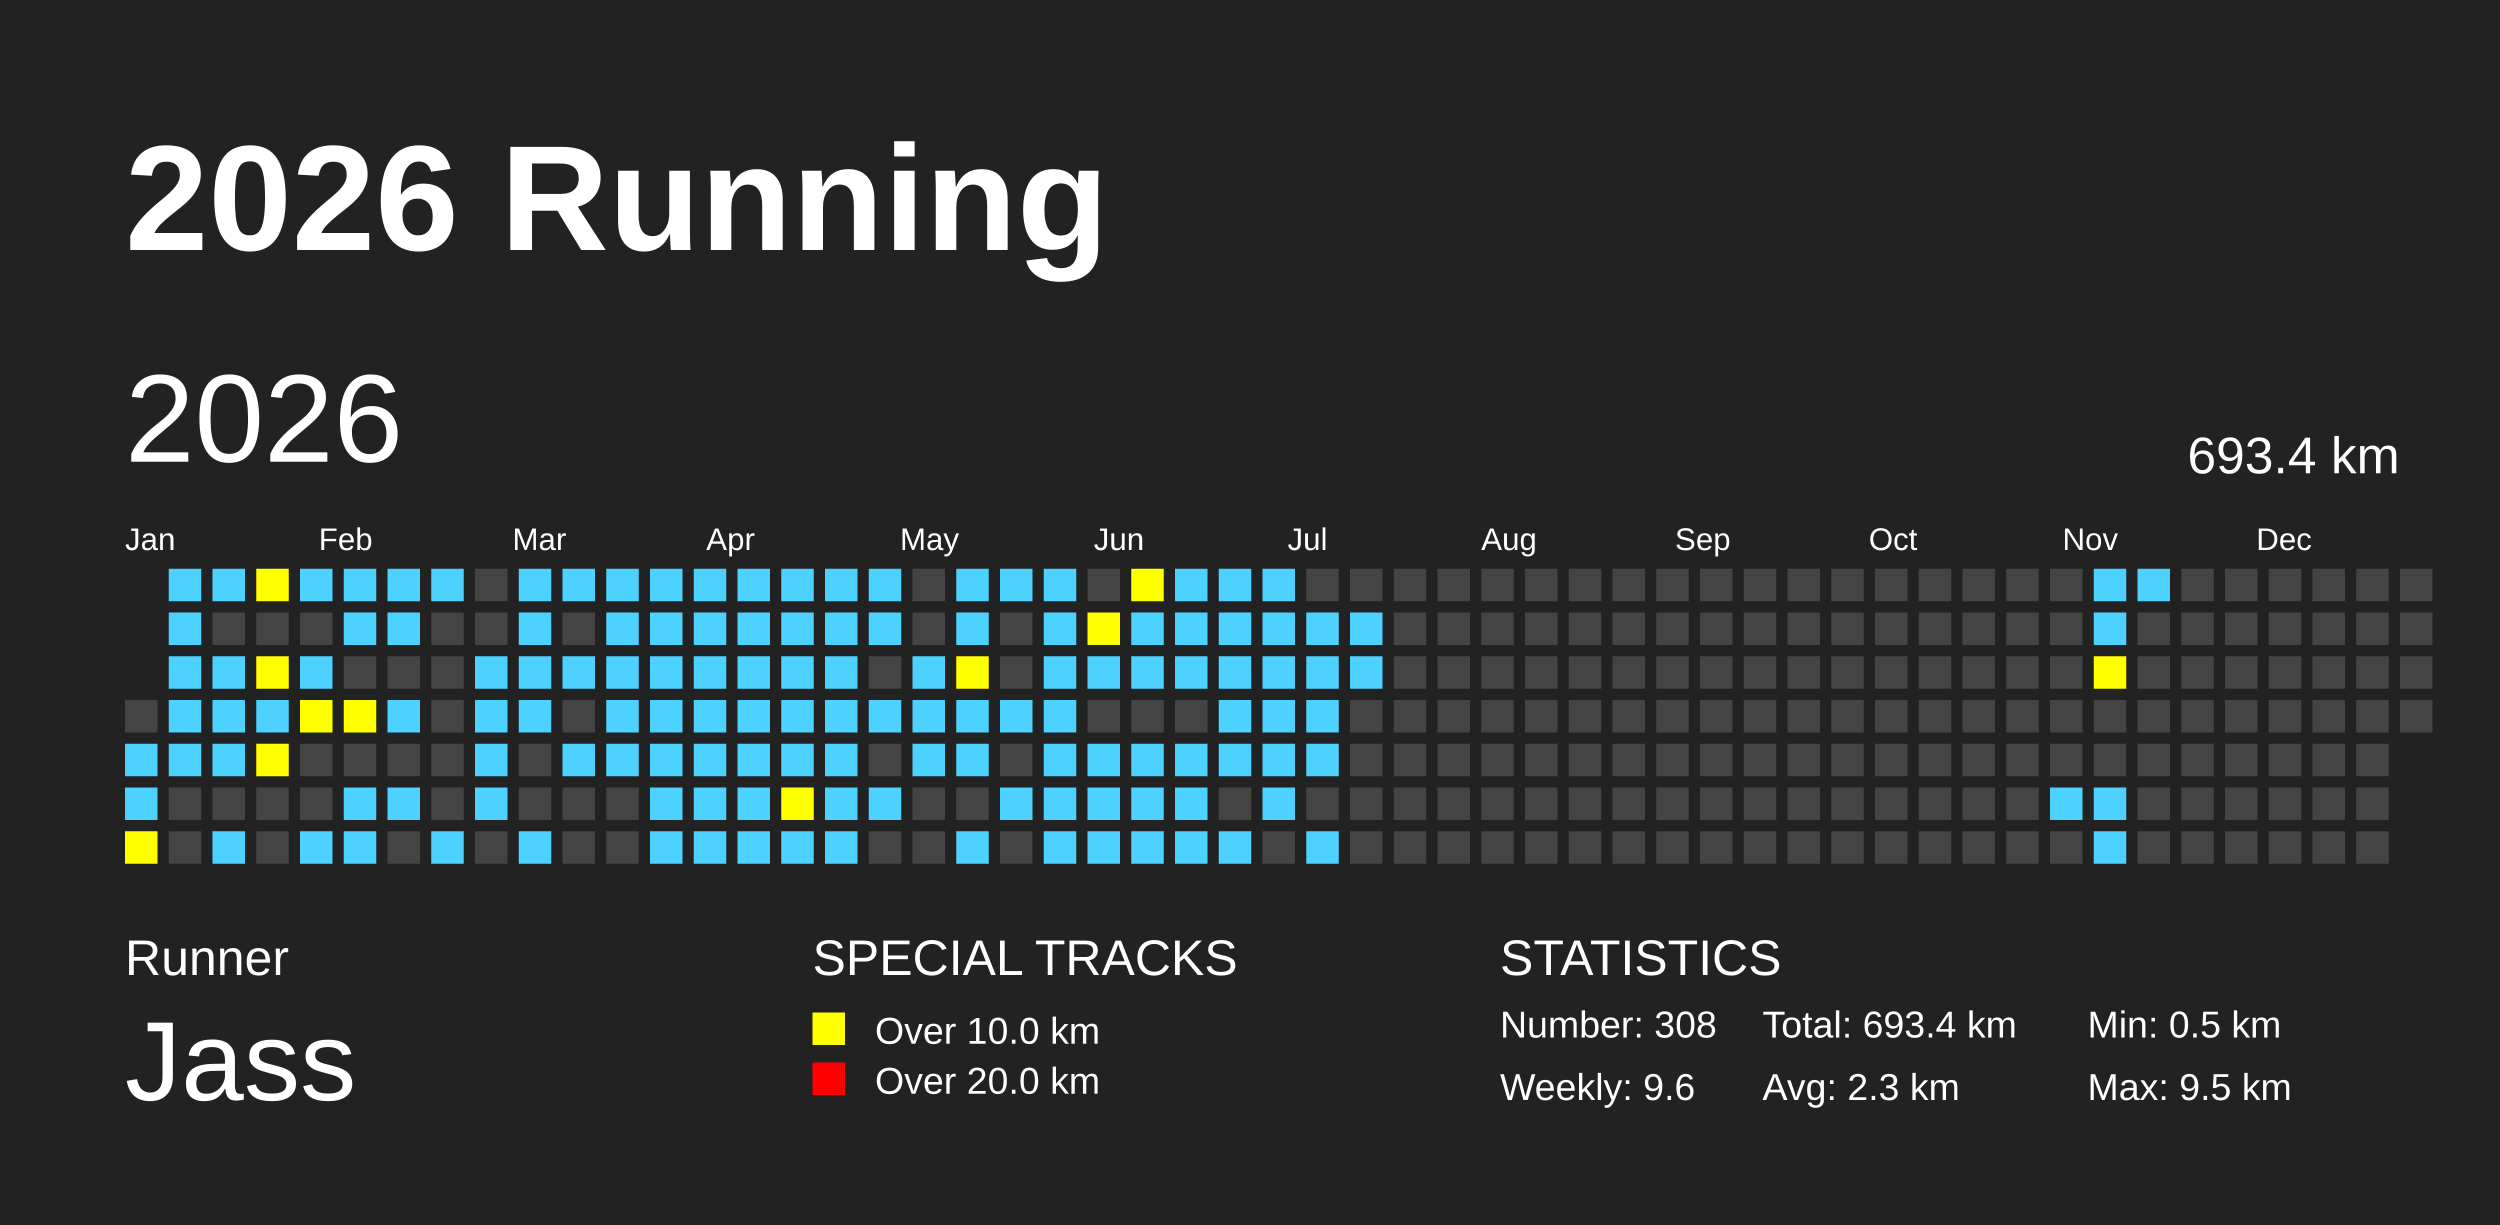
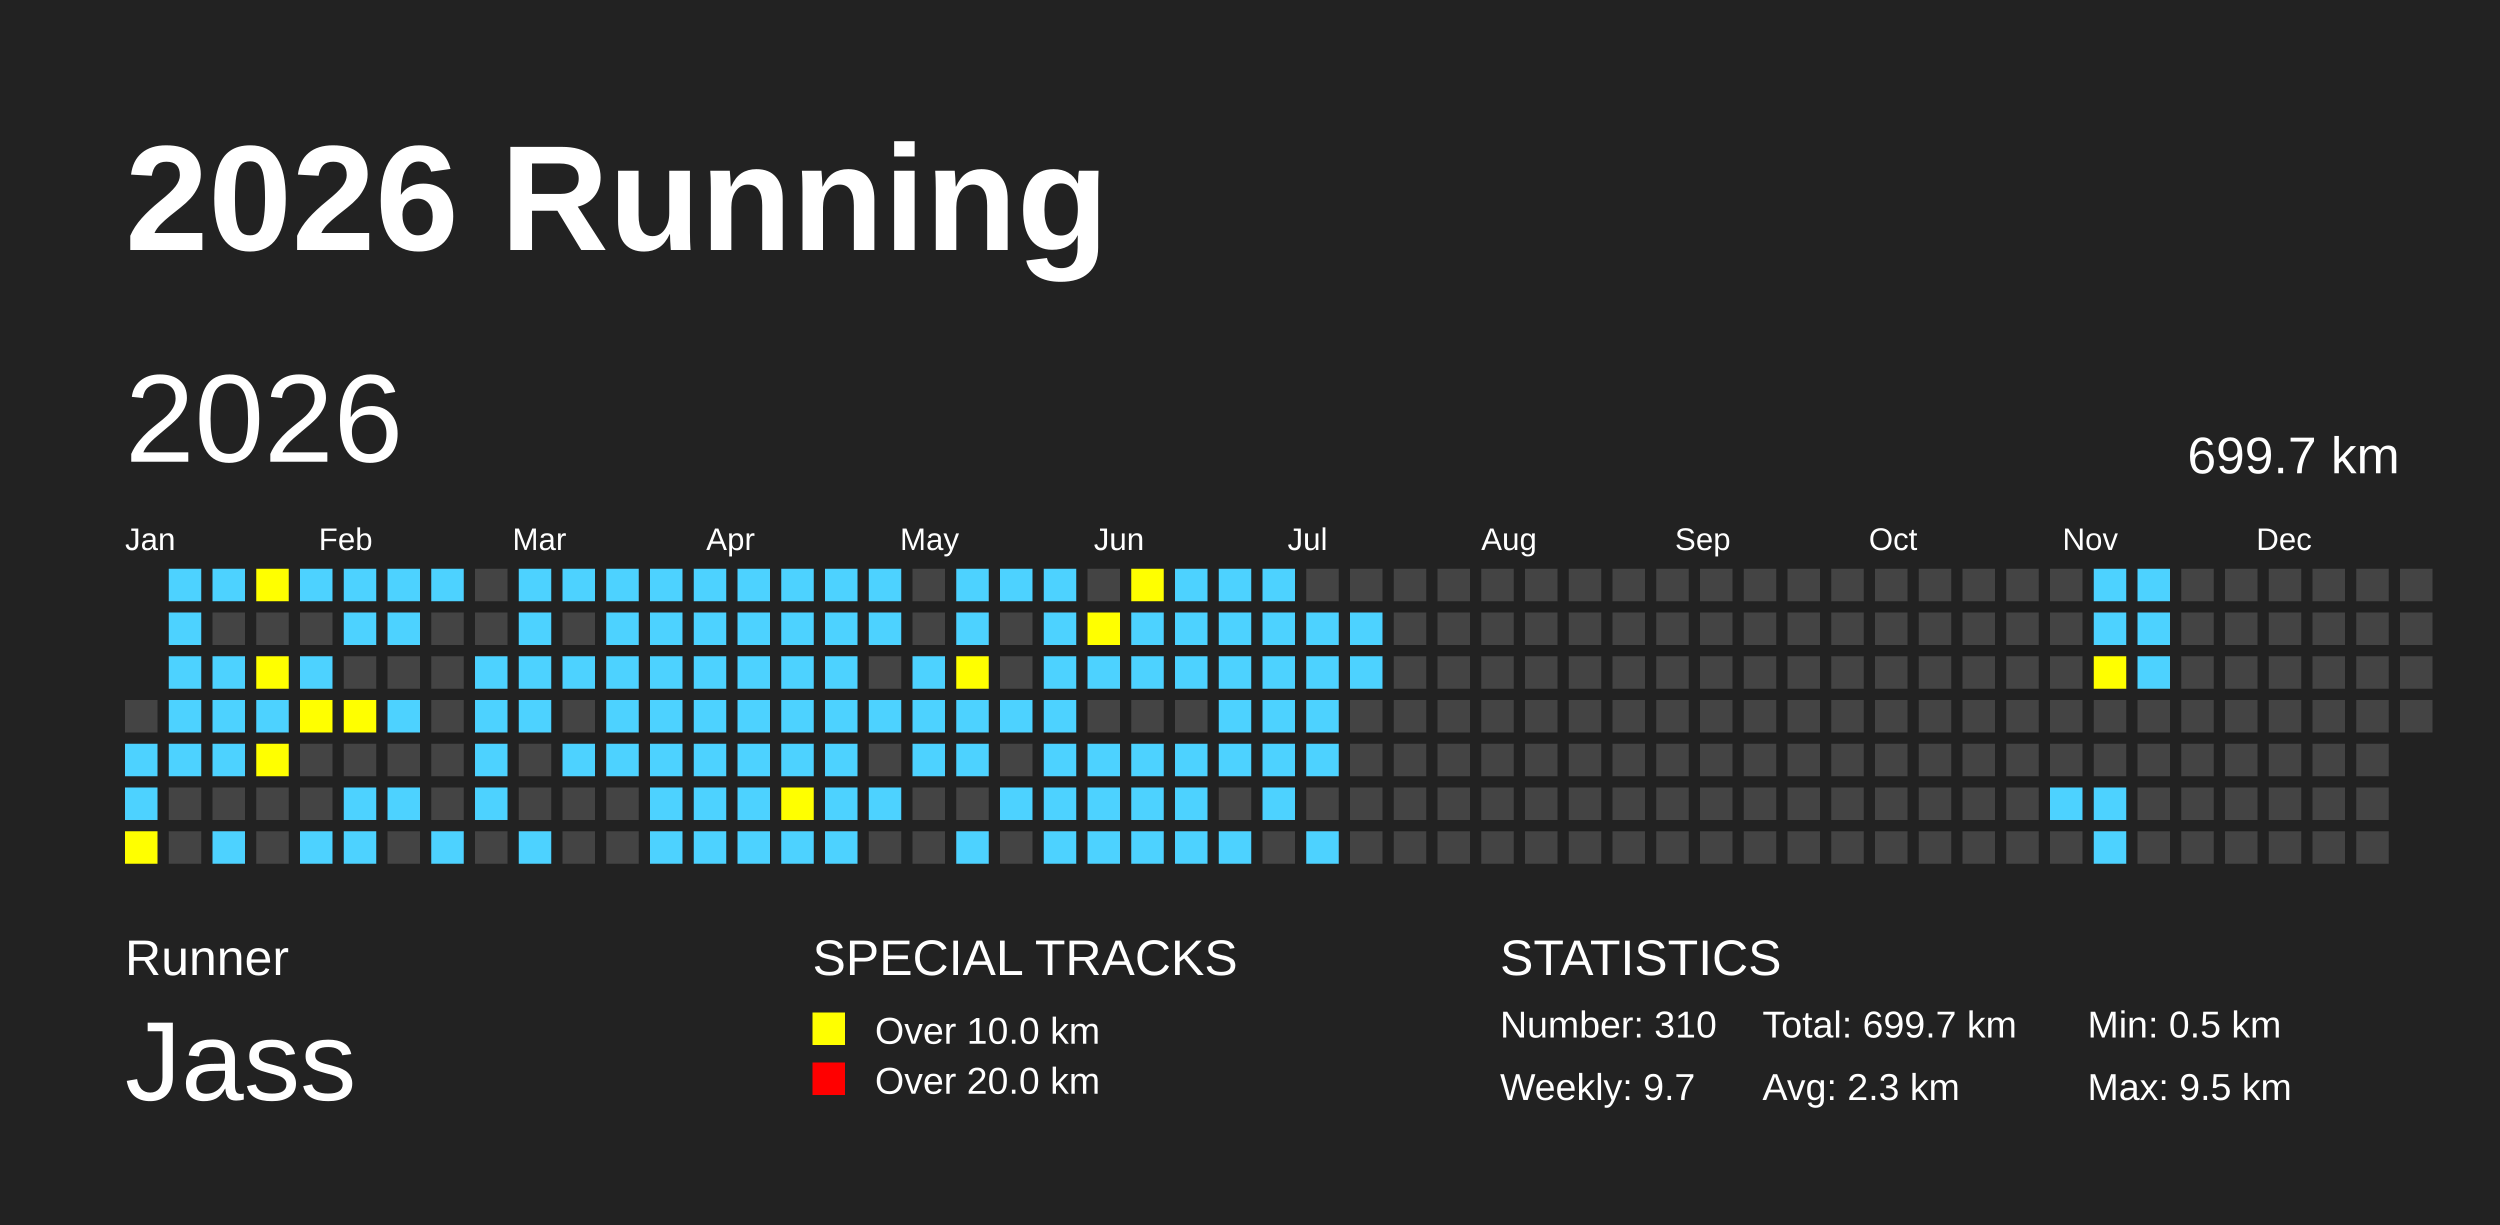
<svg xmlns="http://www.w3.org/2000/svg" baseProfile="full" height="98mm" version="1.1" viewBox="0,0,200,98" width="200mm">
  <defs />
  <rect fill="#222222" height="98" width="200" x="0" y="0" />
  <text fill="#FFFFFF" style="font-size:12px; font-family:Arial; font-weight:bold;" x="10" y="20">2026 Running</text>
  <text fill="#FFFFFF" style="font-size:4px; font-family:Arial" x="10" y="78">Runner</text>
  <text fill="#FFFFFF" style="font-size:9px; font-family:Arial" x="10" y="88">Jass</text>
  <text fill="#FFFFFF" style="font-size:4px; font-family:Arial" x="65" y="78">SPECIAL TRACKS</text>
  <rect fill="yellow" height="2.6" width="2.6" x="65" y="81" />
  <text fill="#FFFFFF" style="font-size:3px; font-family:Arial" x="70" y="83.5">Over 10.0 km</text>
  <rect fill="red" height="2.6" width="2.6" x="65" y="85" />
  <text fill="#FFFFFF" style="font-size:3px; font-family:Arial" x="70" y="87.5">Over 20.0 km</text>
  <text fill="#FFFFFF" style="font-size:4px; font-family:Arial" x="120" y="78">STATISTICS</text>
-   <text fill="#FFFFFF" style="font-size:3px; font-family:Arial" x="120" y="83">Number: 308</text>
-   <text fill="#FFFFFF" style="font-size:3px; font-family:Arial" x="120" y="88">Weekly: 9.6</text>
-   <text fill="#FFFFFF" style="font-size:3px; font-family:Arial" x="141" y="83">Total: 693.4 km</text>
+   <text fill="#FFFFFF" style="font-size:3px; font-family:Arial" x="120" y="83">Number: 310</text>
+   <text fill="#FFFFFF" style="font-size:3px; font-family:Arial" x="120" y="88">Weekly: 9.7</text>
+   <text fill="#FFFFFF" style="font-size:3px; font-family:Arial" x="141" y="83">Total: 699.7 km</text>
  <text fill="#FFFFFF" style="font-size:3px; font-family:Arial" x="141" y="88">Avg: 2.3 km</text>
  <text fill="#FFFFFF" style="font-size:3px; font-family:Arial" x="167" y="83">Min: 0.5 km</text>
  <text fill="#FFFFFF" style="font-size:3px; font-family:Arial" x="167" y="88">Max: 9.5 km</text>
  <text dominant-baseline="hanging" fill="#FFFFFF" style="font-size:10.0px; font-family:Arial;" x="10" y="30">2026</text>
-   <text dominant-baseline="hanging" fill="#FFFFFF" style="font-size:4.125px; font-family:Arial;" x="175" y="35">693.4 km</text>
+   <text dominant-baseline="hanging" fill="#FFFFFF" style="font-size:4.125px; font-family:Arial;" x="175" y="35">699.7 km</text>
  <text fill="#FFFFFF" style="font-size:2.5px; font-family:Arial" x="10.0" y="44">Jan</text>
  <text fill="#FFFFFF" style="font-size:2.5px; font-family:Arial" x="25.5" y="44">Feb</text>
  <text fill="#FFFFFF" style="font-size:2.5px; font-family:Arial" x="41.0" y="44">Mar</text>
  <text fill="#FFFFFF" style="font-size:2.5px; font-family:Arial" x="56.5" y="44">Apr</text>
  <text fill="#FFFFFF" style="font-size:2.5px; font-family:Arial" x="72.0" y="44">May</text>
  <text fill="#FFFFFF" style="font-size:2.5px; font-family:Arial" x="87.5" y="44">Jun</text>
  <text fill="#FFFFFF" style="font-size:2.5px; font-family:Arial" x="103.0" y="44">Jul</text>
  <text fill="#FFFFFF" style="font-size:2.5px; font-family:Arial" x="118.5" y="44">Aug</text>
  <text fill="#FFFFFF" style="font-size:2.5px; font-family:Arial" x="134.0" y="44">Sep</text>
  <text fill="#FFFFFF" style="font-size:2.5px; font-family:Arial" x="149.5" y="44">Oct</text>
  <text fill="#FFFFFF" style="font-size:2.5px; font-family:Arial" x="165.0" y="44">Nov</text>
  <text fill="#FFFFFF" style="font-size:2.5px; font-family:Arial" x="180.5" y="44">Dec</text>
  <rect fill="#444444" height="2.6" width="2.6" x="10.0" y="56.0" />
  <rect fill="#4DD2FF" height="2.6" width="2.6" x="10.0" y="59.5" />
  <rect fill="#4DD2FF" height="2.6" width="2.6" x="10.0" y="63.0" />
  <rect fill="yellow" height="2.6" width="2.6" x="10.0" y="66.5" />
  <rect fill="#4DD2FF" height="2.6" width="2.6" x="13.5" y="45.5" />
  <rect fill="#4DD2FF" height="2.6" width="2.6" x="13.5" y="49.0" />
  <rect fill="#4DD2FF" height="2.6" width="2.6" x="13.5" y="52.5" />
  <rect fill="#4DD2FF" height="2.6" width="2.6" x="13.5" y="56.0" />
  <rect fill="#4DD2FF" height="2.6" width="2.6" x="13.5" y="59.5" />
  <rect fill="#444444" height="2.6" width="2.6" x="13.5" y="63.0" />
  <rect fill="#444444" height="2.6" width="2.6" x="13.5" y="66.5" />
  <rect fill="#4DD2FF" height="2.6" width="2.6" x="17.0" y="45.5" />
  <rect fill="#444444" height="2.6" width="2.6" x="17.0" y="49.0" />
  <rect fill="#4DD2FF" height="2.6" width="2.6" x="17.0" y="52.5" />
  <rect fill="#4DD2FF" height="2.6" width="2.6" x="17.0" y="56.0" />
  <rect fill="#4DD2FF" height="2.6" width="2.6" x="17.0" y="59.5" />
  <rect fill="#444444" height="2.6" width="2.6" x="17.0" y="63.0" />
  <rect fill="#4DD2FF" height="2.6" width="2.6" x="17.0" y="66.5" />
  <rect fill="yellow" height="2.6" width="2.6" x="20.5" y="45.5" />
  <rect fill="#444444" height="2.6" width="2.6" x="20.5" y="49.0" />
  <rect fill="yellow" height="2.6" width="2.6" x="20.5" y="52.5" />
  <rect fill="#4DD2FF" height="2.6" width="2.6" x="20.5" y="56.0" />
  <rect fill="yellow" height="2.6" width="2.6" x="20.5" y="59.5" />
  <rect fill="#444444" height="2.6" width="2.6" x="20.5" y="63.0" />
  <rect fill="#444444" height="2.6" width="2.6" x="20.5" y="66.5" />
  <rect fill="#4DD2FF" height="2.6" width="2.6" x="24.0" y="45.5" />
  <rect fill="#444444" height="2.6" width="2.6" x="24.0" y="49.0" />
  <rect fill="#4DD2FF" height="2.6" width="2.6" x="24.0" y="52.5" />
  <rect fill="yellow" height="2.6" width="2.6" x="24.0" y="56.0" />
  <rect fill="#444444" height="2.6" width="2.6" x="24.0" y="59.5" />
  <rect fill="#444444" height="2.6" width="2.6" x="24.0" y="63.0" />
  <rect fill="#4DD2FF" height="2.6" width="2.6" x="24.0" y="66.5" />
  <rect fill="#4DD2FF" height="2.6" width="2.6" x="27.5" y="45.5" />
  <rect fill="#4DD2FF" height="2.6" width="2.6" x="27.5" y="49.0" />
  <rect fill="#444444" height="2.6" width="2.6" x="27.5" y="52.5" />
  <rect fill="yellow" height="2.6" width="2.6" x="27.5" y="56.0" />
  <rect fill="#444444" height="2.6" width="2.6" x="27.5" y="59.5" />
  <rect fill="#4DD2FF" height="2.6" width="2.6" x="27.5" y="63.0" />
  <rect fill="#4DD2FF" height="2.6" width="2.6" x="27.5" y="66.5" />
  <rect fill="#4DD2FF" height="2.6" width="2.6" x="31.0" y="45.5" />
  <rect fill="#4DD2FF" height="2.6" width="2.6" x="31.0" y="49.0" />
  <rect fill="#444444" height="2.6" width="2.6" x="31.0" y="52.5" />
  <rect fill="#4DD2FF" height="2.6" width="2.6" x="31.0" y="56.0" />
  <rect fill="#444444" height="2.6" width="2.6" x="31.0" y="59.5" />
  <rect fill="#4DD2FF" height="2.6" width="2.6" x="31.0" y="63.0" />
  <rect fill="#444444" height="2.6" width="2.6" x="31.0" y="66.5" />
  <rect fill="#4DD2FF" height="2.6" width="2.6" x="34.5" y="45.5" />
  <rect fill="#444444" height="2.6" width="2.6" x="34.5" y="49.0" />
  <rect fill="#444444" height="2.6" width="2.6" x="34.5" y="52.5" />
  <rect fill="#444444" height="2.6" width="2.6" x="34.5" y="56.0" />
  <rect fill="#444444" height="2.6" width="2.6" x="34.5" y="59.5" />
  <rect fill="#444444" height="2.6" width="2.6" x="34.5" y="63.0" />
  <rect fill="#4DD2FF" height="2.6" width="2.6" x="34.5" y="66.5" />
  <rect fill="#444444" height="2.6" width="2.6" x="38.0" y="45.5" />
  <rect fill="#444444" height="2.6" width="2.6" x="38.0" y="49.0" />
  <rect fill="#4DD2FF" height="2.6" width="2.6" x="38.0" y="52.5" />
  <rect fill="#4DD2FF" height="2.6" width="2.6" x="38.0" y="56.0" />
  <rect fill="#4DD2FF" height="2.6" width="2.6" x="38.0" y="59.5" />
  <rect fill="#4DD2FF" height="2.6" width="2.6" x="38.0" y="63.0" />
  <rect fill="#444444" height="2.6" width="2.6" x="38.0" y="66.5" />
  <rect fill="#4DD2FF" height="2.6" width="2.6" x="41.5" y="45.5" />
  <rect fill="#4DD2FF" height="2.6" width="2.6" x="41.5" y="49.0" />
  <rect fill="#4DD2FF" height="2.6" width="2.6" x="41.5" y="52.5" />
  <rect fill="#4DD2FF" height="2.6" width="2.6" x="41.5" y="56.0" />
  <rect fill="#444444" height="2.6" width="2.6" x="41.5" y="59.5" />
  <rect fill="#444444" height="2.6" width="2.6" x="41.5" y="63.0" />
  <rect fill="#4DD2FF" height="2.6" width="2.6" x="41.5" y="66.5" />
  <rect fill="#4DD2FF" height="2.6" width="2.6" x="45.0" y="45.5" />
  <rect fill="#444444" height="2.6" width="2.6" x="45.0" y="49.0" />
  <rect fill="#4DD2FF" height="2.6" width="2.6" x="45.0" y="52.5" />
  <rect fill="#444444" height="2.6" width="2.6" x="45.0" y="56.0" />
  <rect fill="#4DD2FF" height="2.6" width="2.6" x="45.0" y="59.5" />
  <rect fill="#444444" height="2.6" width="2.6" x="45.0" y="63.0" />
  <rect fill="#444444" height="2.6" width="2.6" x="45.0" y="66.5" />
  <rect fill="#4DD2FF" height="2.6" width="2.6" x="48.5" y="45.5" />
  <rect fill="#4DD2FF" height="2.6" width="2.6" x="48.5" y="49.0" />
  <rect fill="#4DD2FF" height="2.6" width="2.6" x="48.5" y="52.5" />
  <rect fill="#4DD2FF" height="2.6" width="2.6" x="48.5" y="56.0" />
  <rect fill="#4DD2FF" height="2.6" width="2.6" x="48.5" y="59.5" />
  <rect fill="#444444" height="2.6" width="2.6" x="48.5" y="63.0" />
  <rect fill="#444444" height="2.6" width="2.6" x="48.5" y="66.5" />
  <rect fill="#4DD2FF" height="2.6" width="2.6" x="52.0" y="45.5" />
  <rect fill="#4DD2FF" height="2.6" width="2.6" x="52.0" y="49.0" />
  <rect fill="#4DD2FF" height="2.6" width="2.6" x="52.0" y="52.5" />
  <rect fill="#4DD2FF" height="2.6" width="2.6" x="52.0" y="56.0" />
  <rect fill="#4DD2FF" height="2.6" width="2.6" x="52.0" y="59.5" />
  <rect fill="#4DD2FF" height="2.6" width="2.6" x="52.0" y="63.0" />
  <rect fill="#4DD2FF" height="2.6" width="2.6" x="52.0" y="66.5" />
  <rect fill="#4DD2FF" height="2.6" width="2.6" x="55.5" y="45.5" />
  <rect fill="#4DD2FF" height="2.6" width="2.6" x="55.5" y="49.0" />
  <rect fill="#4DD2FF" height="2.6" width="2.6" x="55.5" y="52.5" />
  <rect fill="#4DD2FF" height="2.6" width="2.6" x="55.5" y="56.0" />
  <rect fill="#4DD2FF" height="2.6" width="2.6" x="55.5" y="59.5" />
  <rect fill="#4DD2FF" height="2.6" width="2.6" x="55.5" y="63.0" />
  <rect fill="#4DD2FF" height="2.6" width="2.6" x="55.5" y="66.5" />
  <rect fill="#4DD2FF" height="2.6" width="2.6" x="59.0" y="45.5" />
  <rect fill="#4DD2FF" height="2.6" width="2.6" x="59.0" y="49.0" />
  <rect fill="#4DD2FF" height="2.6" width="2.6" x="59.0" y="52.5" />
  <rect fill="#4DD2FF" height="2.6" width="2.6" x="59.0" y="56.0" />
  <rect fill="#4DD2FF" height="2.6" width="2.6" x="59.0" y="59.5" />
  <rect fill="#4DD2FF" height="2.6" width="2.6" x="59.0" y="63.0" />
  <rect fill="#4DD2FF" height="2.6" width="2.6" x="59.0" y="66.5" />
  <rect fill="#4DD2FF" height="2.6" width="2.6" x="62.5" y="45.5" />
  <rect fill="#4DD2FF" height="2.6" width="2.6" x="62.5" y="49.0" />
  <rect fill="#4DD2FF" height="2.6" width="2.6" x="62.5" y="52.5" />
  <rect fill="#4DD2FF" height="2.6" width="2.6" x="62.5" y="56.0" />
  <rect fill="#4DD2FF" height="2.6" width="2.6" x="62.5" y="59.5" />
  <rect fill="yellow" height="2.6" width="2.6" x="62.5" y="63.0" />
  <rect fill="#4DD2FF" height="2.6" width="2.6" x="62.5" y="66.5" />
  <rect fill="#4DD2FF" height="2.6" width="2.6" x="66.0" y="45.5" />
  <rect fill="#4DD2FF" height="2.6" width="2.6" x="66.0" y="49.0" />
  <rect fill="#4DD2FF" height="2.6" width="2.6" x="66.0" y="52.5" />
  <rect fill="#4DD2FF" height="2.6" width="2.6" x="66.0" y="56.0" />
  <rect fill="#4DD2FF" height="2.6" width="2.6" x="66.0" y="59.5" />
  <rect fill="#4DD2FF" height="2.6" width="2.6" x="66.0" y="63.0" />
  <rect fill="#4DD2FF" height="2.6" width="2.6" x="66.0" y="66.5" />
  <rect fill="#4DD2FF" height="2.6" width="2.6" x="69.5" y="45.5" />
  <rect fill="#4DD2FF" height="2.6" width="2.6" x="69.5" y="49.0" />
  <rect fill="#444444" height="2.6" width="2.6" x="69.5" y="52.5" />
  <rect fill="#4DD2FF" height="2.6" width="2.6" x="69.5" y="56.0" />
  <rect fill="#444444" height="2.6" width="2.6" x="69.5" y="59.5" />
  <rect fill="#4DD2FF" height="2.6" width="2.6" x="69.5" y="63.0" />
  <rect fill="#444444" height="2.6" width="2.6" x="69.5" y="66.5" />
  <rect fill="#444444" height="2.6" width="2.6" x="73.0" y="45.5" />
  <rect fill="#444444" height="2.6" width="2.6" x="73.0" y="49.0" />
  <rect fill="#4DD2FF" height="2.6" width="2.6" x="73.0" y="52.5" />
  <rect fill="#4DD2FF" height="2.6" width="2.6" x="73.0" y="56.0" />
  <rect fill="#4DD2FF" height="2.6" width="2.6" x="73.0" y="59.5" />
  <rect fill="#444444" height="2.6" width="2.6" x="73.0" y="63.0" />
  <rect fill="#444444" height="2.6" width="2.6" x="73.0" y="66.5" />
  <rect fill="#4DD2FF" height="2.6" width="2.6" x="76.5" y="45.5" />
  <rect fill="#4DD2FF" height="2.6" width="2.6" x="76.5" y="49.0" />
  <rect fill="yellow" height="2.6" width="2.6" x="76.5" y="52.5" />
  <rect fill="#4DD2FF" height="2.6" width="2.6" x="76.5" y="56.0" />
  <rect fill="#4DD2FF" height="2.6" width="2.6" x="76.5" y="59.5" />
  <rect fill="#444444" height="2.6" width="2.6" x="76.5" y="63.0" />
  <rect fill="#4DD2FF" height="2.6" width="2.6" x="76.5" y="66.5" />
  <rect fill="#4DD2FF" height="2.6" width="2.6" x="80.0" y="45.5" />
  <rect fill="#444444" height="2.6" width="2.6" x="80.0" y="49.0" />
  <rect fill="#444444" height="2.6" width="2.6" x="80.0" y="52.5" />
  <rect fill="#4DD2FF" height="2.6" width="2.6" x="80.0" y="56.0" />
  <rect fill="#444444" height="2.6" width="2.6" x="80.0" y="59.5" />
  <rect fill="#4DD2FF" height="2.6" width="2.6" x="80.0" y="63.0" />
  <rect fill="#444444" height="2.6" width="2.6" x="80.0" y="66.5" />
  <rect fill="#4DD2FF" height="2.6" width="2.6" x="83.5" y="45.5" />
  <rect fill="#4DD2FF" height="2.6" width="2.6" x="83.5" y="49.0" />
  <rect fill="#4DD2FF" height="2.6" width="2.6" x="83.5" y="52.5" />
  <rect fill="#4DD2FF" height="2.6" width="2.6" x="83.5" y="56.0" />
  <rect fill="#4DD2FF" height="2.6" width="2.6" x="83.5" y="59.5" />
  <rect fill="#4DD2FF" height="2.6" width="2.6" x="83.5" y="63.0" />
  <rect fill="#4DD2FF" height="2.6" width="2.6" x="83.5" y="66.5" />
  <rect fill="#444444" height="2.6" width="2.6" x="87.0" y="45.5" />
  <rect fill="yellow" height="2.6" width="2.6" x="87.0" y="49.0" />
  <rect fill="#4DD2FF" height="2.6" width="2.6" x="87.0" y="52.5" />
  <rect fill="#444444" height="2.6" width="2.6" x="87.0" y="56.0" />
  <rect fill="#4DD2FF" height="2.6" width="2.6" x="87.0" y="59.5" />
  <rect fill="#4DD2FF" height="2.6" width="2.6" x="87.0" y="63.0" />
  <rect fill="#4DD2FF" height="2.6" width="2.6" x="87.0" y="66.5" />
  <rect fill="yellow" height="2.6" width="2.6" x="90.5" y="45.5" />
  <rect fill="#4DD2FF" height="2.6" width="2.6" x="90.5" y="49.0" />
  <rect fill="#4DD2FF" height="2.6" width="2.6" x="90.5" y="52.5" />
  <rect fill="#444444" height="2.6" width="2.6" x="90.5" y="56.0" />
  <rect fill="#4DD2FF" height="2.6" width="2.6" x="90.5" y="59.5" />
  <rect fill="#4DD2FF" height="2.6" width="2.6" x="90.5" y="63.0" />
  <rect fill="#4DD2FF" height="2.6" width="2.6" x="90.5" y="66.5" />
  <rect fill="#4DD2FF" height="2.6" width="2.6" x="94.0" y="45.5" />
  <rect fill="#4DD2FF" height="2.6" width="2.6" x="94.0" y="49.0" />
  <rect fill="#4DD2FF" height="2.6" width="2.6" x="94.0" y="52.5" />
  <rect fill="#444444" height="2.6" width="2.6" x="94.0" y="56.0" />
  <rect fill="#4DD2FF" height="2.6" width="2.6" x="94.0" y="59.5" />
  <rect fill="#4DD2FF" height="2.6" width="2.6" x="94.0" y="63.0" />
  <rect fill="#4DD2FF" height="2.6" width="2.6" x="94.0" y="66.5" />
  <rect fill="#4DD2FF" height="2.6" width="2.6" x="97.5" y="45.5" />
  <rect fill="#4DD2FF" height="2.6" width="2.6" x="97.5" y="49.0" />
  <rect fill="#4DD2FF" height="2.6" width="2.6" x="97.5" y="52.5" />
  <rect fill="#4DD2FF" height="2.6" width="2.6" x="97.5" y="56.0" />
  <rect fill="#4DD2FF" height="2.6" width="2.6" x="97.5" y="59.5" />
  <rect fill="#444444" height="2.6" width="2.6" x="97.5" y="63.0" />
  <rect fill="#4DD2FF" height="2.6" width="2.6" x="97.5" y="66.5" />
  <rect fill="#4DD2FF" height="2.6" width="2.6" x="101.0" y="45.5" />
  <rect fill="#4DD2FF" height="2.6" width="2.6" x="101.0" y="49.0" />
  <rect fill="#4DD2FF" height="2.6" width="2.6" x="101.0" y="52.5" />
  <rect fill="#4DD2FF" height="2.6" width="2.6" x="101.0" y="56.0" />
  <rect fill="#4DD2FF" height="2.6" width="2.6" x="101.0" y="59.5" />
  <rect fill="#4DD2FF" height="2.6" width="2.6" x="101.0" y="63.0" />
  <rect fill="#444444" height="2.6" width="2.6" x="101.0" y="66.5" />
  <rect fill="#444444" height="2.6" width="2.6" x="104.5" y="45.5" />
  <rect fill="#4DD2FF" height="2.6" width="2.6" x="104.5" y="49.0" />
  <rect fill="#4DD2FF" height="2.6" width="2.6" x="104.5" y="52.5" />
  <rect fill="#4DD2FF" height="2.6" width="2.6" x="104.5" y="56.0" />
  <rect fill="#4DD2FF" height="2.6" width="2.6" x="104.5" y="59.5" />
  <rect fill="#444444" height="2.6" width="2.6" x="104.5" y="63.0" />
  <rect fill="#4DD2FF" height="2.6" width="2.6" x="104.5" y="66.5" />
  <rect fill="#444444" height="2.6" width="2.6" x="108.0" y="45.5" />
  <rect fill="#4DD2FF" height="2.6" width="2.6" x="108.0" y="49.0" />
  <rect fill="#4DD2FF" height="2.6" width="2.6" x="108.0" y="52.5" />
  <rect fill="#444444" height="2.6" width="2.6" x="108.0" y="56.0" />
  <rect fill="#444444" height="2.6" width="2.6" x="108.0" y="59.5" />
  <rect fill="#444444" height="2.6" width="2.6" x="108.0" y="63.0" />
  <rect fill="#444444" height="2.6" width="2.6" x="108.0" y="66.5" />
  <rect fill="#444444" height="2.6" width="2.6" x="111.5" y="45.5" />
  <rect fill="#444444" height="2.6" width="2.6" x="111.5" y="49.0" />
  <rect fill="#444444" height="2.6" width="2.6" x="111.5" y="52.5" />
  <rect fill="#444444" height="2.6" width="2.6" x="111.5" y="56.0" />
  <rect fill="#444444" height="2.6" width="2.6" x="111.5" y="59.5" />
  <rect fill="#444444" height="2.6" width="2.6" x="111.5" y="63.0" />
  <rect fill="#444444" height="2.6" width="2.6" x="111.5" y="66.5" />
  <rect fill="#444444" height="2.6" width="2.6" x="115.0" y="45.5" />
  <rect fill="#444444" height="2.6" width="2.6" x="115.0" y="49.0" />
  <rect fill="#444444" height="2.6" width="2.6" x="115.0" y="52.5" />
  <rect fill="#444444" height="2.6" width="2.6" x="115.0" y="56.0" />
  <rect fill="#444444" height="2.6" width="2.6" x="115.0" y="59.5" />
  <rect fill="#444444" height="2.6" width="2.6" x="115.0" y="63.0" />
  <rect fill="#444444" height="2.6" width="2.6" x="115.0" y="66.5" />
  <rect fill="#444444" height="2.6" width="2.6" x="118.5" y="45.5" />
  <rect fill="#444444" height="2.6" width="2.6" x="118.5" y="49.0" />
  <rect fill="#444444" height="2.6" width="2.6" x="118.5" y="52.5" />
  <rect fill="#444444" height="2.6" width="2.6" x="118.5" y="56.0" />
  <rect fill="#444444" height="2.6" width="2.6" x="118.5" y="59.5" />
  <rect fill="#444444" height="2.6" width="2.6" x="118.5" y="63.0" />
  <rect fill="#444444" height="2.6" width="2.6" x="118.5" y="66.5" />
  <rect fill="#444444" height="2.6" width="2.6" x="122.0" y="45.5" />
  <rect fill="#444444" height="2.6" width="2.6" x="122.0" y="49.0" />
  <rect fill="#444444" height="2.6" width="2.6" x="122.0" y="52.5" />
  <rect fill="#444444" height="2.6" width="2.6" x="122.0" y="56.0" />
  <rect fill="#444444" height="2.6" width="2.6" x="122.0" y="59.5" />
  <rect fill="#444444" height="2.6" width="2.6" x="122.0" y="63.0" />
  <rect fill="#444444" height="2.6" width="2.6" x="122.0" y="66.5" />
  <rect fill="#444444" height="2.6" width="2.6" x="125.5" y="45.5" />
  <rect fill="#444444" height="2.6" width="2.6" x="125.5" y="49.0" />
  <rect fill="#444444" height="2.6" width="2.6" x="125.5" y="52.5" />
  <rect fill="#444444" height="2.6" width="2.6" x="125.5" y="56.0" />
  <rect fill="#444444" height="2.6" width="2.6" x="125.5" y="59.5" />
  <rect fill="#444444" height="2.6" width="2.6" x="125.5" y="63.0" />
  <rect fill="#444444" height="2.6" width="2.6" x="125.5" y="66.5" />
  <rect fill="#444444" height="2.6" width="2.6" x="129.0" y="45.5" />
  <rect fill="#444444" height="2.6" width="2.6" x="129.0" y="49.0" />
  <rect fill="#444444" height="2.6" width="2.6" x="129.0" y="52.5" />
  <rect fill="#444444" height="2.6" width="2.6" x="129.0" y="56.0" />
  <rect fill="#444444" height="2.6" width="2.6" x="129.0" y="59.5" />
  <rect fill="#444444" height="2.6" width="2.6" x="129.0" y="63.0" />
  <rect fill="#444444" height="2.6" width="2.6" x="129.0" y="66.5" />
  <rect fill="#444444" height="2.6" width="2.6" x="132.5" y="45.5" />
  <rect fill="#444444" height="2.6" width="2.6" x="132.5" y="49.0" />
  <rect fill="#444444" height="2.6" width="2.6" x="132.5" y="52.5" />
  <rect fill="#444444" height="2.6" width="2.6" x="132.5" y="56.0" />
  <rect fill="#444444" height="2.6" width="2.6" x="132.5" y="59.5" />
  <rect fill="#444444" height="2.6" width="2.6" x="132.5" y="63.0" />
  <rect fill="#444444" height="2.6" width="2.6" x="132.5" y="66.5" />
  <rect fill="#444444" height="2.6" width="2.6" x="136.0" y="45.5" />
  <rect fill="#444444" height="2.6" width="2.6" x="136.0" y="49.0" />
  <rect fill="#444444" height="2.6" width="2.6" x="136.0" y="52.5" />
  <rect fill="#444444" height="2.6" width="2.6" x="136.0" y="56.0" />
  <rect fill="#444444" height="2.6" width="2.6" x="136.0" y="59.5" />
  <rect fill="#444444" height="2.6" width="2.6" x="136.0" y="63.0" />
  <rect fill="#444444" height="2.6" width="2.6" x="136.0" y="66.5" />
  <rect fill="#444444" height="2.6" width="2.6" x="139.5" y="45.5" />
  <rect fill="#444444" height="2.6" width="2.6" x="139.5" y="49.0" />
  <rect fill="#444444" height="2.6" width="2.6" x="139.5" y="52.5" />
  <rect fill="#444444" height="2.6" width="2.6" x="139.5" y="56.0" />
  <rect fill="#444444" height="2.6" width="2.6" x="139.5" y="59.5" />
  <rect fill="#444444" height="2.6" width="2.6" x="139.5" y="63.0" />
  <rect fill="#444444" height="2.6" width="2.6" x="139.5" y="66.5" />
  <rect fill="#444444" height="2.6" width="2.6" x="143.0" y="45.5" />
  <rect fill="#444444" height="2.6" width="2.6" x="143.0" y="49.0" />
  <rect fill="#444444" height="2.6" width="2.6" x="143.0" y="52.5" />
  <rect fill="#444444" height="2.6" width="2.6" x="143.0" y="56.0" />
  <rect fill="#444444" height="2.6" width="2.6" x="143.0" y="59.5" />
  <rect fill="#444444" height="2.6" width="2.6" x="143.0" y="63.0" />
  <rect fill="#444444" height="2.6" width="2.6" x="143.0" y="66.5" />
  <rect fill="#444444" height="2.6" width="2.6" x="146.5" y="45.5" />
  <rect fill="#444444" height="2.6" width="2.6" x="146.5" y="49.0" />
  <rect fill="#444444" height="2.6" width="2.6" x="146.5" y="52.5" />
  <rect fill="#444444" height="2.6" width="2.6" x="146.5" y="56.0" />
  <rect fill="#444444" height="2.6" width="2.6" x="146.5" y="59.5" />
  <rect fill="#444444" height="2.6" width="2.6" x="146.5" y="63.0" />
  <rect fill="#444444" height="2.6" width="2.6" x="146.5" y="66.5" />
  <rect fill="#444444" height="2.6" width="2.6" x="150.0" y="45.5" />
  <rect fill="#444444" height="2.6" width="2.6" x="150.0" y="49.0" />
  <rect fill="#444444" height="2.6" width="2.6" x="150.0" y="52.5" />
  <rect fill="#444444" height="2.6" width="2.6" x="150.0" y="56.0" />
  <rect fill="#444444" height="2.6" width="2.6" x="150.0" y="59.5" />
  <rect fill="#444444" height="2.6" width="2.6" x="150.0" y="63.0" />
  <rect fill="#444444" height="2.6" width="2.6" x="150.0" y="66.5" />
  <rect fill="#444444" height="2.6" width="2.6" x="153.5" y="45.5" />
  <rect fill="#444444" height="2.6" width="2.6" x="153.5" y="49.0" />
  <rect fill="#444444" height="2.6" width="2.6" x="153.5" y="52.5" />
  <rect fill="#444444" height="2.6" width="2.6" x="153.5" y="56.0" />
  <rect fill="#444444" height="2.6" width="2.6" x="153.5" y="59.5" />
  <rect fill="#444444" height="2.6" width="2.6" x="153.5" y="63.0" />
  <rect fill="#444444" height="2.6" width="2.6" x="153.5" y="66.5" />
  <rect fill="#444444" height="2.6" width="2.6" x="157.0" y="45.5" />
  <rect fill="#444444" height="2.6" width="2.6" x="157.0" y="49.0" />
  <rect fill="#444444" height="2.6" width="2.6" x="157.0" y="52.5" />
  <rect fill="#444444" height="2.6" width="2.6" x="157.0" y="56.0" />
  <rect fill="#444444" height="2.6" width="2.6" x="157.0" y="59.5" />
  <rect fill="#444444" height="2.6" width="2.6" x="157.0" y="63.0" />
  <rect fill="#444444" height="2.6" width="2.6" x="157.0" y="66.5" />
  <rect fill="#444444" height="2.6" width="2.6" x="160.5" y="45.5" />
  <rect fill="#444444" height="2.6" width="2.6" x="160.5" y="49.0" />
  <rect fill="#444444" height="2.6" width="2.6" x="160.5" y="52.5" />
  <rect fill="#444444" height="2.6" width="2.6" x="160.5" y="56.0" />
  <rect fill="#444444" height="2.6" width="2.6" x="160.5" y="59.5" />
  <rect fill="#444444" height="2.6" width="2.6" x="160.5" y="63.0" />
  <rect fill="#444444" height="2.6" width="2.6" x="160.5" y="66.5" />
  <rect fill="#444444" height="2.6" width="2.6" x="164.0" y="45.5" />
  <rect fill="#444444" height="2.6" width="2.6" x="164.0" y="49.0" />
  <rect fill="#444444" height="2.6" width="2.6" x="164.0" y="52.5" />
  <rect fill="#444444" height="2.6" width="2.6" x="164.0" y="56.0" />
  <rect fill="#444444" height="2.6" width="2.6" x="164.0" y="59.5" />
  <rect fill="#4DD2FF" height="2.6" width="2.6" x="164.0" y="63.0" />
  <rect fill="#444444" height="2.6" width="2.6" x="164.0" y="66.5" />
  <rect fill="#4DD2FF" height="2.6" width="2.6" x="167.5" y="45.5" />
  <rect fill="#4DD2FF" height="2.6" width="2.6" x="167.5" y="49.0" />
  <rect fill="yellow" height="2.6" width="2.6" x="167.5" y="52.5" />
  <rect fill="#444444" height="2.6" width="2.6" x="167.5" y="56.0" />
  <rect fill="#444444" height="2.6" width="2.6" x="167.5" y="59.5" />
  <rect fill="#4DD2FF" height="2.6" width="2.6" x="167.5" y="63.0" />
  <rect fill="#4DD2FF" height="2.6" width="2.6" x="167.5" y="66.5" />
  <rect fill="#4DD2FF" height="2.6" width="2.6" x="171.0" y="45.5" />
-   <rect fill="#444444" height="2.6" width="2.6" x="171.0" y="49.0" />
-   <rect fill="#444444" height="2.6" width="2.6" x="171.0" y="52.5" />
+   <rect fill="#4DD2FF" height="2.6" width="2.6" x="171.0" y="49.0" />
+   <rect fill="#4DD2FF" height="2.6" width="2.6" x="171.0" y="52.5" />
  <rect fill="#444444" height="2.6" width="2.6" x="171.0" y="56.0" />
  <rect fill="#444444" height="2.6" width="2.6" x="171.0" y="59.5" />
  <rect fill="#444444" height="2.6" width="2.6" x="171.0" y="63.0" />
  <rect fill="#444444" height="2.6" width="2.6" x="171.0" y="66.5" />
  <rect fill="#444444" height="2.6" width="2.6" x="174.5" y="45.5" />
  <rect fill="#444444" height="2.6" width="2.6" x="174.5" y="49.0" />
  <rect fill="#444444" height="2.6" width="2.6" x="174.5" y="52.5" />
  <rect fill="#444444" height="2.6" width="2.6" x="174.5" y="56.0" />
  <rect fill="#444444" height="2.6" width="2.6" x="174.5" y="59.5" />
  <rect fill="#444444" height="2.6" width="2.6" x="174.5" y="63.0" />
  <rect fill="#444444" height="2.6" width="2.6" x="174.5" y="66.5" />
  <rect fill="#444444" height="2.6" width="2.6" x="178.0" y="45.5" />
  <rect fill="#444444" height="2.6" width="2.6" x="178.0" y="49.0" />
  <rect fill="#444444" height="2.6" width="2.6" x="178.0" y="52.5" />
  <rect fill="#444444" height="2.6" width="2.6" x="178.0" y="56.0" />
  <rect fill="#444444" height="2.6" width="2.6" x="178.0" y="59.5" />
  <rect fill="#444444" height="2.6" width="2.6" x="178.0" y="63.0" />
  <rect fill="#444444" height="2.6" width="2.6" x="178.0" y="66.5" />
  <rect fill="#444444" height="2.6" width="2.6" x="181.5" y="45.5" />
  <rect fill="#444444" height="2.6" width="2.6" x="181.5" y="49.0" />
  <rect fill="#444444" height="2.6" width="2.6" x="181.5" y="52.5" />
  <rect fill="#444444" height="2.6" width="2.6" x="181.5" y="56.0" />
  <rect fill="#444444" height="2.6" width="2.6" x="181.5" y="59.5" />
  <rect fill="#444444" height="2.6" width="2.6" x="181.5" y="63.0" />
  <rect fill="#444444" height="2.6" width="2.6" x="181.5" y="66.5" />
  <rect fill="#444444" height="2.6" width="2.6" x="185.0" y="45.5" />
  <rect fill="#444444" height="2.6" width="2.6" x="185.0" y="49.0" />
  <rect fill="#444444" height="2.6" width="2.6" x="185.0" y="52.5" />
  <rect fill="#444444" height="2.6" width="2.6" x="185.0" y="56.0" />
  <rect fill="#444444" height="2.6" width="2.6" x="185.0" y="59.5" />
  <rect fill="#444444" height="2.6" width="2.6" x="185.0" y="63.0" />
  <rect fill="#444444" height="2.6" width="2.6" x="185.0" y="66.5" />
  <rect fill="#444444" height="2.6" width="2.6" x="188.5" y="45.5" />
  <rect fill="#444444" height="2.6" width="2.6" x="188.5" y="49.0" />
  <rect fill="#444444" height="2.6" width="2.6" x="188.5" y="52.5" />
  <rect fill="#444444" height="2.6" width="2.6" x="188.5" y="56.0" />
  <rect fill="#444444" height="2.6" width="2.6" x="188.5" y="59.5" />
  <rect fill="#444444" height="2.6" width="2.6" x="188.5" y="63.0" />
  <rect fill="#444444" height="2.6" width="2.6" x="188.5" y="66.5" />
  <rect fill="#444444" height="2.6" width="2.6" x="192.0" y="45.5" />
  <rect fill="#444444" height="2.6" width="2.6" x="192.0" y="49.0" />
  <rect fill="#444444" height="2.6" width="2.6" x="192.0" y="52.5" />
  <rect fill="#444444" height="2.6" width="2.6" x="192.0" y="56.0" />
</svg>
